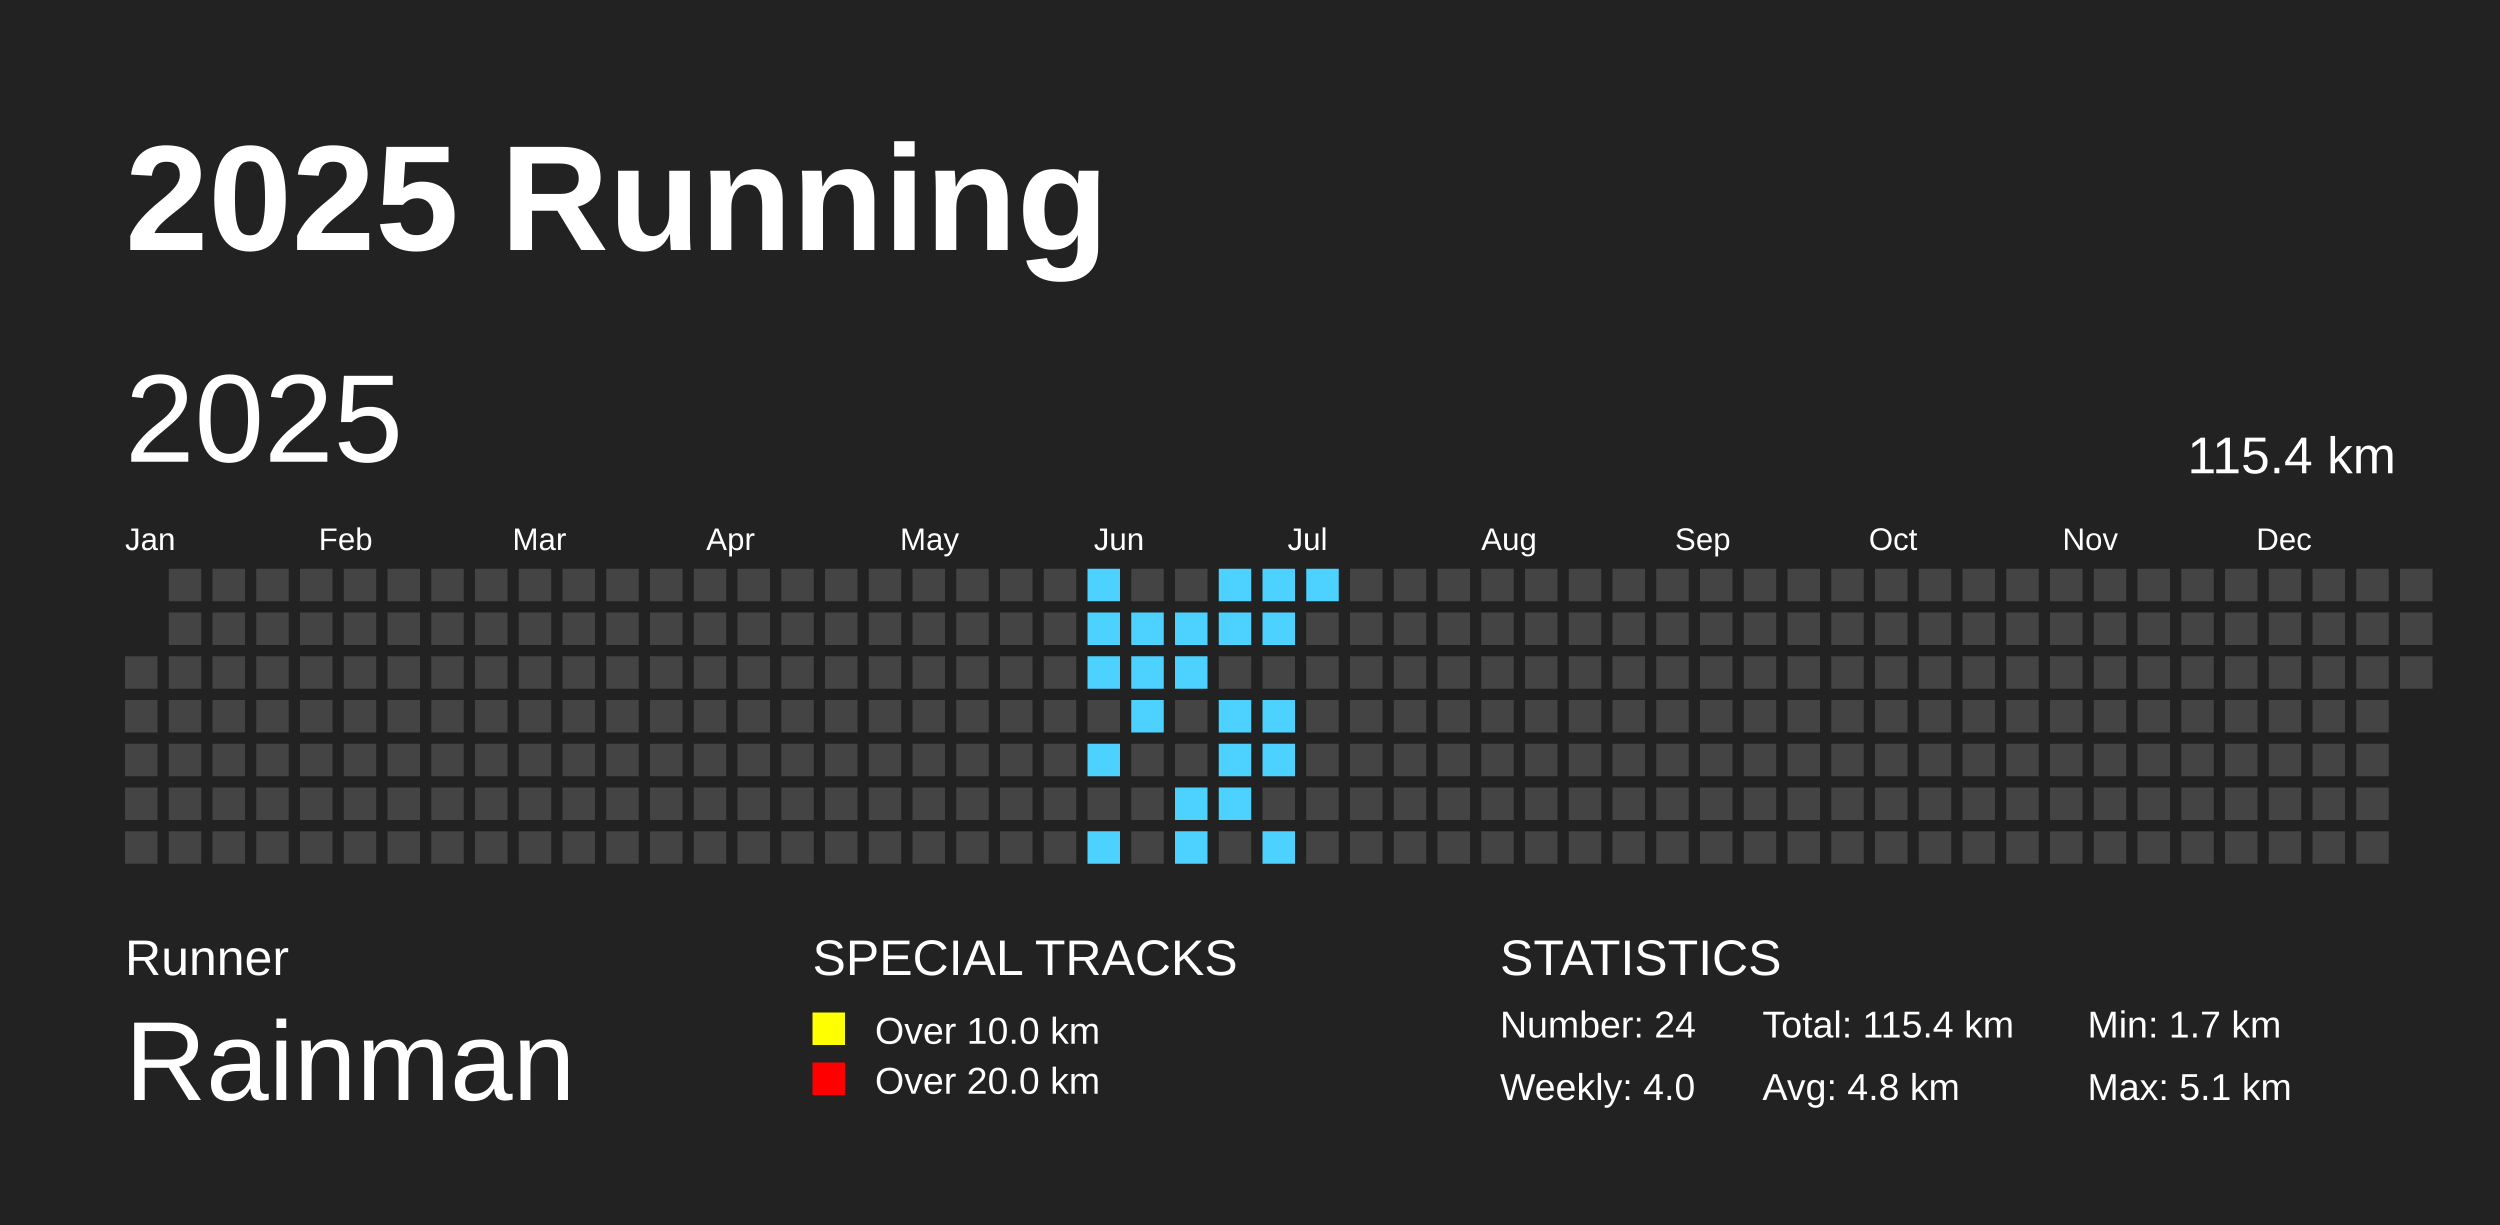
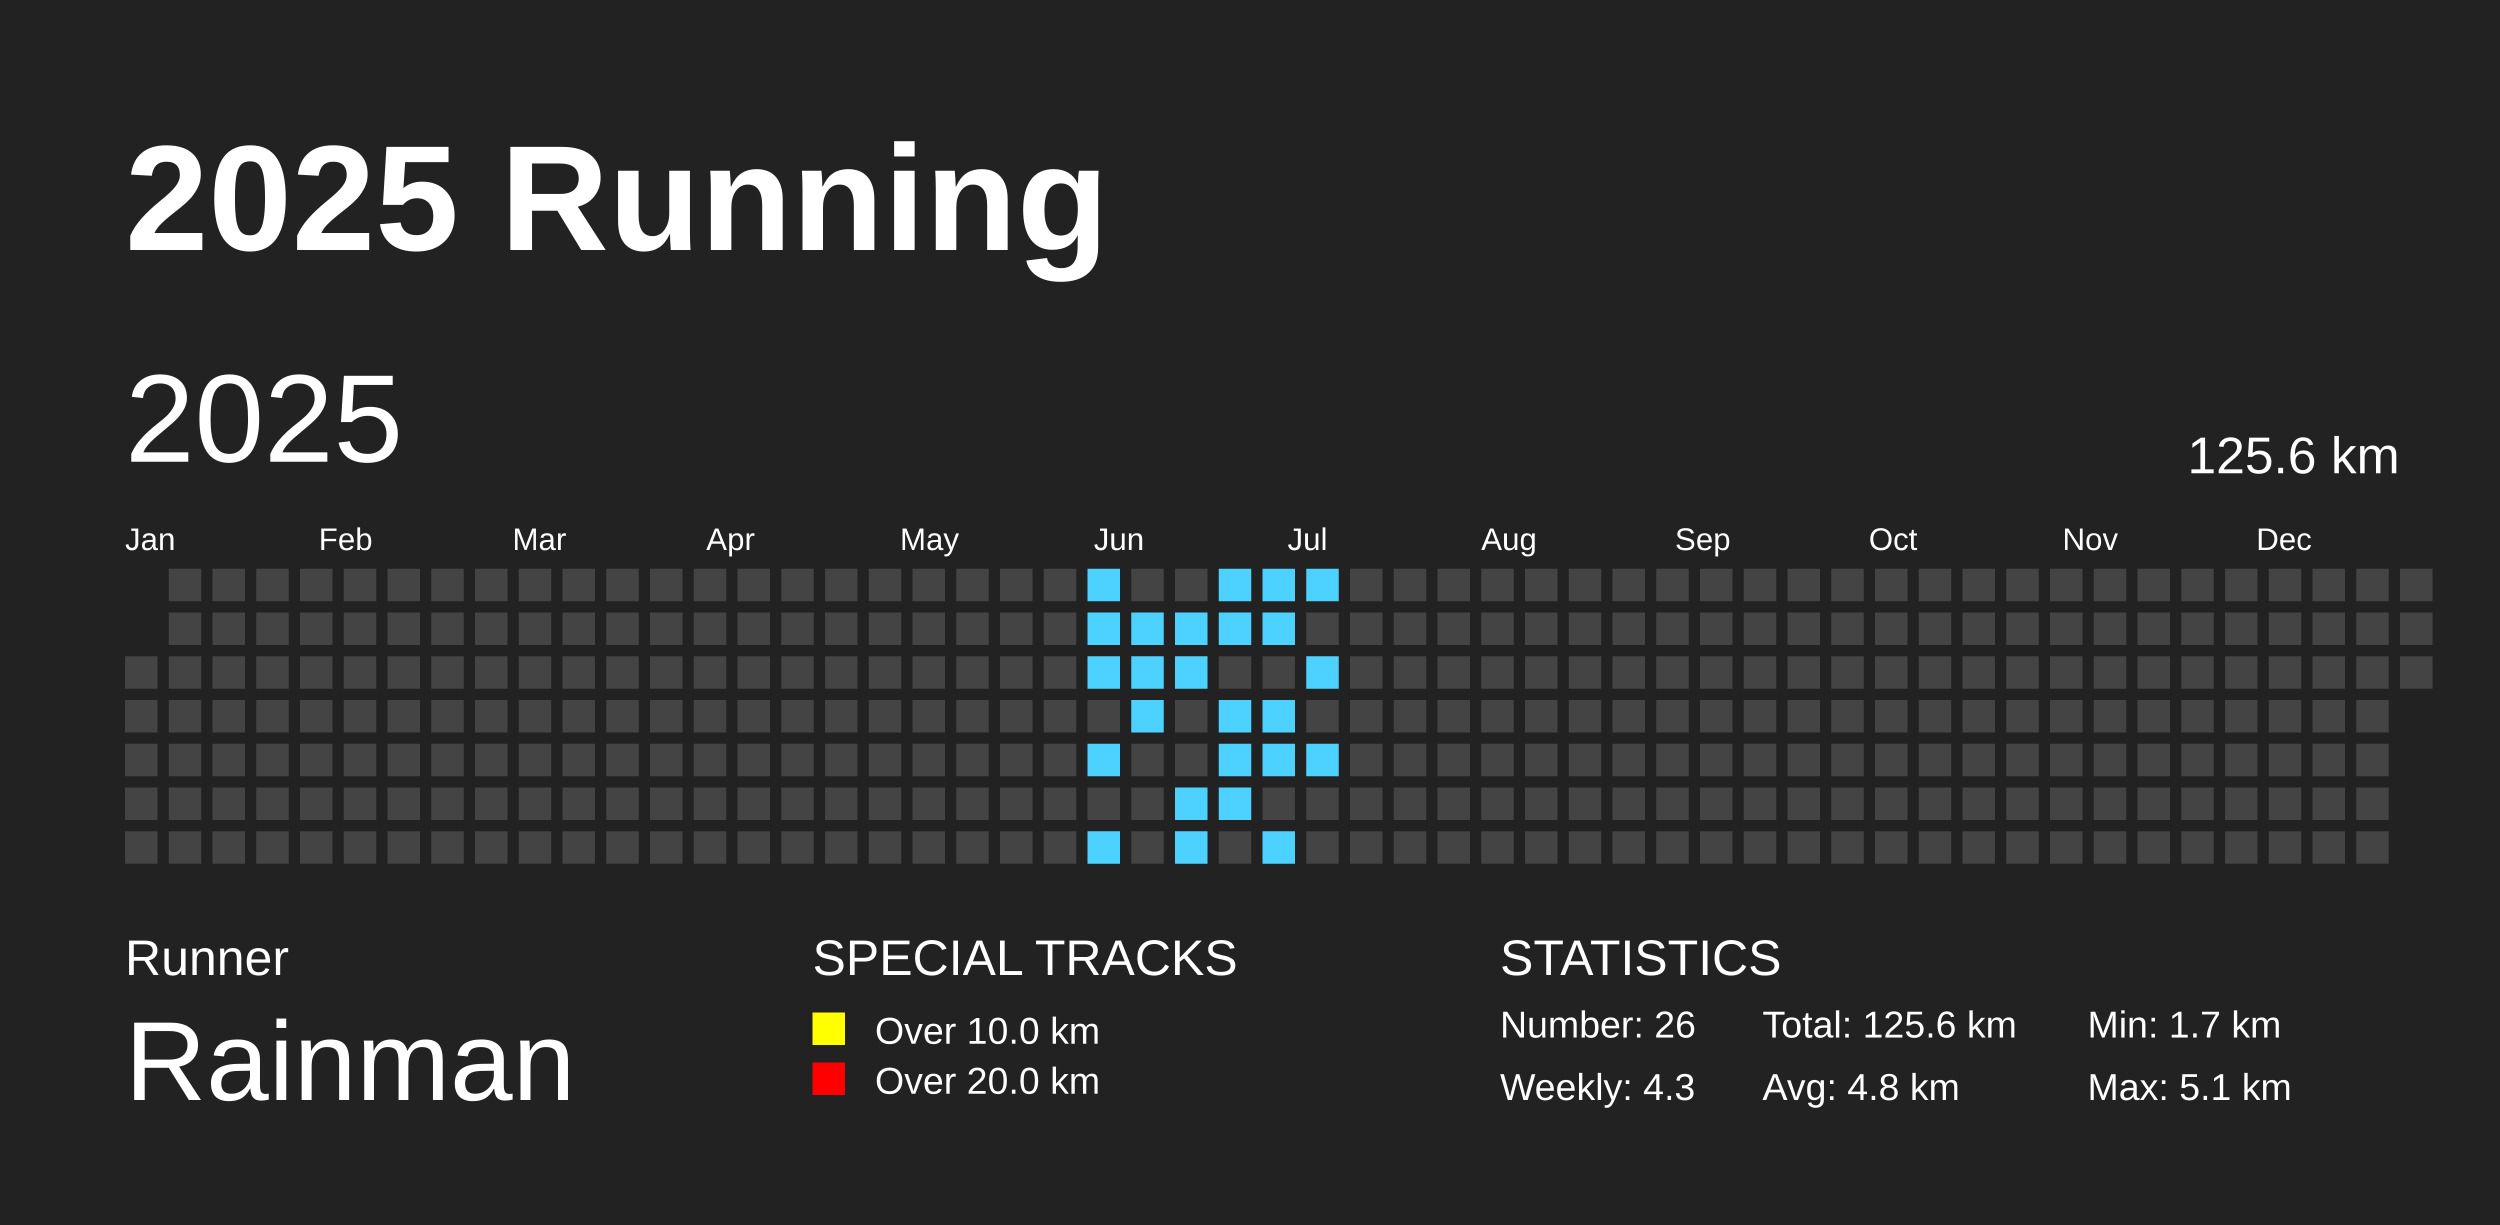
<svg xmlns="http://www.w3.org/2000/svg" baseProfile="full" height="98mm" version="1.1" viewBox="0,0,200,98" width="200mm">
  <defs />
  <rect fill="#222222" height="98" width="200" x="0" y="0" />
  <text fill="#FFFFFF" style="font-size:12px; font-family:Arial; font-weight:bold;" x="10" y="20">2025 Running</text>
  <text fill="#FFFFFF" style="font-size:4px; font-family:Arial" x="10" y="78">Runner</text>
  <text fill="#FFFFFF" style="font-size:9px; font-family:Arial" x="10" y="88">Rainman</text>
  <text fill="#FFFFFF" style="font-size:4px; font-family:Arial" x="65" y="78">SPECIAL TRACKS</text>
  <rect fill="yellow" height="2.6" width="2.6" x="65" y="81" />
  <text fill="#FFFFFF" style="font-size:3px; font-family:Arial" x="70" y="83.5">Over 10.0 km</text>
  <rect fill="red" height="2.6" width="2.6" x="65" y="85" />
  <text fill="#FFFFFF" style="font-size:3px; font-family:Arial" x="70" y="87.5">Over 20.0 km</text>
  <text fill="#FFFFFF" style="font-size:4px; font-family:Arial" x="120" y="78">STATISTICS</text>
-   <text fill="#FFFFFF" style="font-size:3px; font-family:Arial" x="120" y="83">Number: 24</text>
-   <text fill="#FFFFFF" style="font-size:3px; font-family:Arial" x="120" y="88">Weekly: 4.0</text>
-   <text fill="#FFFFFF" style="font-size:3px; font-family:Arial" x="141" y="83">Total: 115.4 km</text>
+   <text fill="#FFFFFF" style="font-size:3px; font-family:Arial" x="120" y="83">Number: 26</text>
+   <text fill="#FFFFFF" style="font-size:3px; font-family:Arial" x="120" y="88">Weekly: 4.3</text>
+   <text fill="#FFFFFF" style="font-size:3px; font-family:Arial" x="141" y="83">Total: 125.6 km</text>
  <text fill="#FFFFFF" style="font-size:3px; font-family:Arial" x="141" y="88">Avg: 4.8 km</text>
  <text fill="#FFFFFF" style="font-size:3px; font-family:Arial" x="167" y="83">Min: 1.7 km</text>
  <text fill="#FFFFFF" style="font-size:3px; font-family:Arial" x="167" y="88">Max: 5.1 km</text>
  <text dominant-baseline="hanging" fill="#FFFFFF" style="font-size:10.0px; font-family:Arial;" x="10" y="30">2025</text>
-   <text dominant-baseline="hanging" fill="#FFFFFF" style="font-size:4.125px; font-family:Arial;" x="175" y="35">115.4 km</text>
+   <text dominant-baseline="hanging" fill="#FFFFFF" style="font-size:4.125px; font-family:Arial;" x="175" y="35">125.6 km</text>
  <text fill="#FFFFFF" style="font-size:2.5px; font-family:Arial" x="10.0" y="44">Jan</text>
  <text fill="#FFFFFF" style="font-size:2.5px; font-family:Arial" x="25.5" y="44">Feb</text>
  <text fill="#FFFFFF" style="font-size:2.5px; font-family:Arial" x="41.0" y="44">Mar</text>
  <text fill="#FFFFFF" style="font-size:2.5px; font-family:Arial" x="56.5" y="44">Apr</text>
  <text fill="#FFFFFF" style="font-size:2.5px; font-family:Arial" x="72.0" y="44">May</text>
  <text fill="#FFFFFF" style="font-size:2.5px; font-family:Arial" x="87.5" y="44">Jun</text>
  <text fill="#FFFFFF" style="font-size:2.5px; font-family:Arial" x="103.0" y="44">Jul</text>
  <text fill="#FFFFFF" style="font-size:2.5px; font-family:Arial" x="118.5" y="44">Aug</text>
  <text fill="#FFFFFF" style="font-size:2.5px; font-family:Arial" x="134.0" y="44">Sep</text>
  <text fill="#FFFFFF" style="font-size:2.5px; font-family:Arial" x="149.5" y="44">Oct</text>
  <text fill="#FFFFFF" style="font-size:2.5px; font-family:Arial" x="165.0" y="44">Nov</text>
  <text fill="#FFFFFF" style="font-size:2.5px; font-family:Arial" x="180.5" y="44">Dec</text>
  <rect fill="#444444" height="2.6" width="2.6" x="10.0" y="52.5" />
  <rect fill="#444444" height="2.6" width="2.6" x="10.0" y="56.0" />
  <rect fill="#444444" height="2.6" width="2.6" x="10.0" y="59.5" />
  <rect fill="#444444" height="2.6" width="2.6" x="10.0" y="63.0" />
  <rect fill="#444444" height="2.6" width="2.6" x="10.0" y="66.5" />
  <rect fill="#444444" height="2.6" width="2.6" x="13.5" y="45.5" />
  <rect fill="#444444" height="2.6" width="2.6" x="13.5" y="49.0" />
  <rect fill="#444444" height="2.6" width="2.6" x="13.5" y="52.5" />
  <rect fill="#444444" height="2.6" width="2.6" x="13.5" y="56.0" />
  <rect fill="#444444" height="2.6" width="2.6" x="13.5" y="59.5" />
  <rect fill="#444444" height="2.6" width="2.6" x="13.5" y="63.0" />
  <rect fill="#444444" height="2.6" width="2.6" x="13.5" y="66.5" />
  <rect fill="#444444" height="2.6" width="2.6" x="17.0" y="45.5" />
  <rect fill="#444444" height="2.6" width="2.6" x="17.0" y="49.0" />
  <rect fill="#444444" height="2.6" width="2.6" x="17.0" y="52.5" />
  <rect fill="#444444" height="2.6" width="2.6" x="17.0" y="56.0" />
  <rect fill="#444444" height="2.6" width="2.6" x="17.0" y="59.5" />
  <rect fill="#444444" height="2.6" width="2.6" x="17.0" y="63.0" />
  <rect fill="#444444" height="2.6" width="2.6" x="17.0" y="66.5" />
  <rect fill="#444444" height="2.6" width="2.6" x="20.5" y="45.5" />
  <rect fill="#444444" height="2.6" width="2.6" x="20.5" y="49.0" />
  <rect fill="#444444" height="2.6" width="2.6" x="20.5" y="52.5" />
  <rect fill="#444444" height="2.6" width="2.6" x="20.5" y="56.0" />
  <rect fill="#444444" height="2.6" width="2.6" x="20.5" y="59.5" />
  <rect fill="#444444" height="2.6" width="2.6" x="20.5" y="63.0" />
  <rect fill="#444444" height="2.6" width="2.6" x="20.5" y="66.5" />
  <rect fill="#444444" height="2.6" width="2.6" x="24.0" y="45.5" />
  <rect fill="#444444" height="2.6" width="2.6" x="24.0" y="49.0" />
  <rect fill="#444444" height="2.6" width="2.6" x="24.0" y="52.5" />
  <rect fill="#444444" height="2.6" width="2.6" x="24.0" y="56.0" />
  <rect fill="#444444" height="2.6" width="2.6" x="24.0" y="59.5" />
  <rect fill="#444444" height="2.6" width="2.6" x="24.0" y="63.0" />
  <rect fill="#444444" height="2.6" width="2.6" x="24.0" y="66.5" />
  <rect fill="#444444" height="2.6" width="2.6" x="27.5" y="45.5" />
  <rect fill="#444444" height="2.6" width="2.6" x="27.5" y="49.0" />
  <rect fill="#444444" height="2.6" width="2.6" x="27.5" y="52.5" />
  <rect fill="#444444" height="2.6" width="2.6" x="27.5" y="56.0" />
  <rect fill="#444444" height="2.6" width="2.6" x="27.5" y="59.5" />
  <rect fill="#444444" height="2.6" width="2.6" x="27.5" y="63.0" />
  <rect fill="#444444" height="2.6" width="2.6" x="27.5" y="66.5" />
  <rect fill="#444444" height="2.6" width="2.6" x="31.0" y="45.5" />
  <rect fill="#444444" height="2.6" width="2.6" x="31.0" y="49.0" />
  <rect fill="#444444" height="2.6" width="2.6" x="31.0" y="52.5" />
  <rect fill="#444444" height="2.6" width="2.6" x="31.0" y="56.0" />
  <rect fill="#444444" height="2.6" width="2.6" x="31.0" y="59.5" />
  <rect fill="#444444" height="2.6" width="2.6" x="31.0" y="63.0" />
  <rect fill="#444444" height="2.6" width="2.6" x="31.0" y="66.5" />
  <rect fill="#444444" height="2.6" width="2.6" x="34.5" y="45.5" />
  <rect fill="#444444" height="2.6" width="2.6" x="34.5" y="49.0" />
  <rect fill="#444444" height="2.6" width="2.6" x="34.5" y="52.5" />
  <rect fill="#444444" height="2.6" width="2.6" x="34.5" y="56.0" />
  <rect fill="#444444" height="2.6" width="2.6" x="34.5" y="59.5" />
  <rect fill="#444444" height="2.6" width="2.6" x="34.5" y="63.0" />
  <rect fill="#444444" height="2.6" width="2.6" x="34.5" y="66.5" />
  <rect fill="#444444" height="2.6" width="2.6" x="38.0" y="45.5" />
  <rect fill="#444444" height="2.6" width="2.6" x="38.0" y="49.0" />
  <rect fill="#444444" height="2.6" width="2.6" x="38.0" y="52.5" />
  <rect fill="#444444" height="2.6" width="2.6" x="38.0" y="56.0" />
  <rect fill="#444444" height="2.6" width="2.6" x="38.0" y="59.5" />
  <rect fill="#444444" height="2.6" width="2.6" x="38.0" y="63.0" />
  <rect fill="#444444" height="2.6" width="2.6" x="38.0" y="66.5" />
  <rect fill="#444444" height="2.6" width="2.6" x="41.5" y="45.5" />
  <rect fill="#444444" height="2.6" width="2.6" x="41.5" y="49.0" />
  <rect fill="#444444" height="2.6" width="2.6" x="41.5" y="52.5" />
  <rect fill="#444444" height="2.6" width="2.6" x="41.5" y="56.0" />
  <rect fill="#444444" height="2.6" width="2.6" x="41.5" y="59.5" />
  <rect fill="#444444" height="2.6" width="2.6" x="41.5" y="63.0" />
  <rect fill="#444444" height="2.6" width="2.6" x="41.5" y="66.5" />
  <rect fill="#444444" height="2.6" width="2.6" x="45.0" y="45.5" />
  <rect fill="#444444" height="2.6" width="2.6" x="45.0" y="49.0" />
  <rect fill="#444444" height="2.6" width="2.6" x="45.0" y="52.5" />
  <rect fill="#444444" height="2.6" width="2.6" x="45.0" y="56.0" />
  <rect fill="#444444" height="2.6" width="2.6" x="45.0" y="59.5" />
  <rect fill="#444444" height="2.6" width="2.6" x="45.0" y="63.0" />
  <rect fill="#444444" height="2.6" width="2.6" x="45.0" y="66.5" />
  <rect fill="#444444" height="2.6" width="2.6" x="48.5" y="45.5" />
  <rect fill="#444444" height="2.6" width="2.6" x="48.5" y="49.0" />
  <rect fill="#444444" height="2.6" width="2.6" x="48.5" y="52.5" />
  <rect fill="#444444" height="2.6" width="2.6" x="48.5" y="56.0" />
  <rect fill="#444444" height="2.6" width="2.6" x="48.5" y="59.5" />
  <rect fill="#444444" height="2.6" width="2.6" x="48.5" y="63.0" />
  <rect fill="#444444" height="2.6" width="2.6" x="48.5" y="66.5" />
  <rect fill="#444444" height="2.6" width="2.6" x="52.0" y="45.5" />
  <rect fill="#444444" height="2.6" width="2.6" x="52.0" y="49.0" />
  <rect fill="#444444" height="2.6" width="2.6" x="52.0" y="52.5" />
  <rect fill="#444444" height="2.6" width="2.6" x="52.0" y="56.0" />
  <rect fill="#444444" height="2.6" width="2.6" x="52.0" y="59.5" />
  <rect fill="#444444" height="2.6" width="2.6" x="52.0" y="63.0" />
  <rect fill="#444444" height="2.6" width="2.6" x="52.0" y="66.5" />
  <rect fill="#444444" height="2.6" width="2.6" x="55.5" y="45.5" />
  <rect fill="#444444" height="2.6" width="2.6" x="55.5" y="49.0" />
  <rect fill="#444444" height="2.6" width="2.6" x="55.5" y="52.5" />
  <rect fill="#444444" height="2.6" width="2.6" x="55.5" y="56.0" />
  <rect fill="#444444" height="2.6" width="2.6" x="55.5" y="59.5" />
  <rect fill="#444444" height="2.6" width="2.6" x="55.5" y="63.0" />
  <rect fill="#444444" height="2.6" width="2.6" x="55.5" y="66.5" />
  <rect fill="#444444" height="2.6" width="2.6" x="59.0" y="45.5" />
  <rect fill="#444444" height="2.6" width="2.6" x="59.0" y="49.0" />
  <rect fill="#444444" height="2.6" width="2.6" x="59.0" y="52.5" />
  <rect fill="#444444" height="2.6" width="2.6" x="59.0" y="56.0" />
  <rect fill="#444444" height="2.6" width="2.6" x="59.0" y="59.5" />
  <rect fill="#444444" height="2.6" width="2.6" x="59.0" y="63.0" />
  <rect fill="#444444" height="2.6" width="2.6" x="59.0" y="66.5" />
  <rect fill="#444444" height="2.6" width="2.6" x="62.5" y="45.5" />
  <rect fill="#444444" height="2.6" width="2.6" x="62.5" y="49.0" />
  <rect fill="#444444" height="2.6" width="2.6" x="62.5" y="52.5" />
  <rect fill="#444444" height="2.6" width="2.6" x="62.5" y="56.0" />
  <rect fill="#444444" height="2.6" width="2.6" x="62.5" y="59.5" />
  <rect fill="#444444" height="2.6" width="2.6" x="62.5" y="63.0" />
  <rect fill="#444444" height="2.6" width="2.6" x="62.5" y="66.5" />
  <rect fill="#444444" height="2.6" width="2.6" x="66.0" y="45.5" />
  <rect fill="#444444" height="2.6" width="2.6" x="66.0" y="49.0" />
  <rect fill="#444444" height="2.6" width="2.6" x="66.0" y="52.5" />
  <rect fill="#444444" height="2.6" width="2.6" x="66.0" y="56.0" />
  <rect fill="#444444" height="2.6" width="2.6" x="66.0" y="59.5" />
  <rect fill="#444444" height="2.6" width="2.6" x="66.0" y="63.0" />
  <rect fill="#444444" height="2.6" width="2.6" x="66.0" y="66.5" />
  <rect fill="#444444" height="2.6" width="2.6" x="69.5" y="45.5" />
  <rect fill="#444444" height="2.6" width="2.6" x="69.5" y="49.0" />
  <rect fill="#444444" height="2.6" width="2.6" x="69.5" y="52.5" />
  <rect fill="#444444" height="2.6" width="2.6" x="69.5" y="56.0" />
  <rect fill="#444444" height="2.6" width="2.6" x="69.5" y="59.5" />
  <rect fill="#444444" height="2.6" width="2.6" x="69.5" y="63.0" />
  <rect fill="#444444" height="2.6" width="2.6" x="69.5" y="66.5" />
  <rect fill="#444444" height="2.6" width="2.6" x="73.0" y="45.5" />
  <rect fill="#444444" height="2.6" width="2.6" x="73.0" y="49.0" />
  <rect fill="#444444" height="2.6" width="2.6" x="73.0" y="52.5" />
  <rect fill="#444444" height="2.6" width="2.6" x="73.0" y="56.0" />
  <rect fill="#444444" height="2.6" width="2.6" x="73.0" y="59.5" />
  <rect fill="#444444" height="2.6" width="2.6" x="73.0" y="63.0" />
  <rect fill="#444444" height="2.6" width="2.6" x="73.0" y="66.5" />
  <rect fill="#444444" height="2.6" width="2.6" x="76.5" y="45.5" />
  <rect fill="#444444" height="2.6" width="2.6" x="76.5" y="49.0" />
  <rect fill="#444444" height="2.6" width="2.6" x="76.5" y="52.5" />
  <rect fill="#444444" height="2.6" width="2.6" x="76.5" y="56.0" />
  <rect fill="#444444" height="2.6" width="2.6" x="76.5" y="59.5" />
  <rect fill="#444444" height="2.6" width="2.6" x="76.5" y="63.0" />
  <rect fill="#444444" height="2.6" width="2.6" x="76.5" y="66.5" />
  <rect fill="#444444" height="2.6" width="2.6" x="80.0" y="45.5" />
  <rect fill="#444444" height="2.6" width="2.6" x="80.0" y="49.0" />
  <rect fill="#444444" height="2.6" width="2.6" x="80.0" y="52.5" />
  <rect fill="#444444" height="2.6" width="2.6" x="80.0" y="56.0" />
  <rect fill="#444444" height="2.6" width="2.6" x="80.0" y="59.5" />
  <rect fill="#444444" height="2.6" width="2.6" x="80.0" y="63.0" />
  <rect fill="#444444" height="2.6" width="2.6" x="80.0" y="66.5" />
  <rect fill="#444444" height="2.6" width="2.6" x="83.5" y="45.5" />
  <rect fill="#444444" height="2.6" width="2.6" x="83.5" y="49.0" />
  <rect fill="#444444" height="2.6" width="2.6" x="83.5" y="52.5" />
  <rect fill="#444444" height="2.6" width="2.6" x="83.5" y="56.0" />
  <rect fill="#444444" height="2.6" width="2.6" x="83.5" y="59.5" />
  <rect fill="#444444" height="2.6" width="2.6" x="83.5" y="63.0" />
  <rect fill="#444444" height="2.6" width="2.6" x="83.5" y="66.5" />
  <rect fill="#4DD2FF" height="2.6" width="2.6" x="87.0" y="45.5" />
  <rect fill="#4DD2FF" height="2.6" width="2.6" x="87.0" y="49.0" />
  <rect fill="#4DD2FF" height="2.6" width="2.6" x="87.0" y="52.5" />
  <rect fill="#444444" height="2.6" width="2.6" x="87.0" y="56.0" />
  <rect fill="#4DD2FF" height="2.6" width="2.6" x="87.0" y="59.5" />
  <rect fill="#444444" height="2.6" width="2.6" x="87.0" y="63.0" />
  <rect fill="#4DD2FF" height="2.6" width="2.6" x="87.0" y="66.5" />
  <rect fill="#444444" height="2.6" width="2.6" x="90.5" y="45.5" />
  <rect fill="#4DD2FF" height="2.6" width="2.6" x="90.5" y="49.0" />
  <rect fill="#4DD2FF" height="2.6" width="2.6" x="90.5" y="52.5" />
  <rect fill="#4DD2FF" height="2.6" width="2.6" x="90.5" y="56.0" />
  <rect fill="#444444" height="2.6" width="2.6" x="90.5" y="59.5" />
  <rect fill="#444444" height="2.6" width="2.6" x="90.5" y="63.0" />
  <rect fill="#444444" height="2.6" width="2.6" x="90.5" y="66.5" />
  <rect fill="#444444" height="2.6" width="2.6" x="94.0" y="45.5" />
  <rect fill="#4DD2FF" height="2.6" width="2.6" x="94.0" y="49.0" />
  <rect fill="#4DD2FF" height="2.6" width="2.6" x="94.0" y="52.5" />
  <rect fill="#444444" height="2.6" width="2.6" x="94.0" y="56.0" />
  <rect fill="#444444" height="2.6" width="2.6" x="94.0" y="59.5" />
  <rect fill="#4DD2FF" height="2.6" width="2.6" x="94.0" y="63.0" />
  <rect fill="#4DD2FF" height="2.6" width="2.6" x="94.0" y="66.5" />
  <rect fill="#4DD2FF" height="2.6" width="2.6" x="97.5" y="45.5" />
  <rect fill="#4DD2FF" height="2.6" width="2.6" x="97.5" y="49.0" />
  <rect fill="#444444" height="2.6" width="2.6" x="97.5" y="52.5" />
  <rect fill="#4DD2FF" height="2.6" width="2.6" x="97.5" y="56.0" />
  <rect fill="#4DD2FF" height="2.6" width="2.6" x="97.5" y="59.5" />
  <rect fill="#4DD2FF" height="2.6" width="2.6" x="97.5" y="63.0" />
  <rect fill="#444444" height="2.6" width="2.6" x="97.5" y="66.5" />
  <rect fill="#4DD2FF" height="2.6" width="2.6" x="101.0" y="45.5" />
  <rect fill="#4DD2FF" height="2.6" width="2.6" x="101.0" y="49.0" />
  <rect fill="#444444" height="2.6" width="2.6" x="101.0" y="52.5" />
  <rect fill="#4DD2FF" height="2.6" width="2.6" x="101.0" y="56.0" />
  <rect fill="#4DD2FF" height="2.6" width="2.6" x="101.0" y="59.5" />
  <rect fill="#444444" height="2.6" width="2.6" x="101.0" y="63.0" />
  <rect fill="#4DD2FF" height="2.6" width="2.6" x="101.0" y="66.5" />
  <rect fill="#4DD2FF" height="2.6" width="2.6" x="104.5" y="45.5" />
  <rect fill="#444444" height="2.6" width="2.6" x="104.5" y="49.0" />
-   <rect fill="#444444" height="2.6" width="2.6" x="104.5" y="52.5" />
+   <rect fill="#4DD2FF" height="2.6" width="2.6" x="104.5" y="52.5" />
  <rect fill="#444444" height="2.6" width="2.6" x="104.5" y="56.0" />
-   <rect fill="#444444" height="2.6" width="2.6" x="104.5" y="59.5" />
+   <rect fill="#4DD2FF" height="2.6" width="2.6" x="104.5" y="59.5" />
  <rect fill="#444444" height="2.6" width="2.6" x="104.5" y="63.0" />
  <rect fill="#444444" height="2.6" width="2.6" x="104.5" y="66.5" />
  <rect fill="#444444" height="2.6" width="2.6" x="108.0" y="45.5" />
  <rect fill="#444444" height="2.6" width="2.6" x="108.0" y="49.0" />
  <rect fill="#444444" height="2.6" width="2.6" x="108.0" y="52.5" />
  <rect fill="#444444" height="2.6" width="2.6" x="108.0" y="56.0" />
  <rect fill="#444444" height="2.6" width="2.6" x="108.0" y="59.5" />
  <rect fill="#444444" height="2.6" width="2.6" x="108.0" y="63.0" />
  <rect fill="#444444" height="2.6" width="2.6" x="108.0" y="66.5" />
  <rect fill="#444444" height="2.6" width="2.6" x="111.5" y="45.5" />
  <rect fill="#444444" height="2.6" width="2.6" x="111.5" y="49.0" />
  <rect fill="#444444" height="2.6" width="2.6" x="111.5" y="52.5" />
  <rect fill="#444444" height="2.6" width="2.6" x="111.5" y="56.0" />
  <rect fill="#444444" height="2.6" width="2.6" x="111.5" y="59.5" />
  <rect fill="#444444" height="2.6" width="2.6" x="111.5" y="63.0" />
  <rect fill="#444444" height="2.6" width="2.6" x="111.5" y="66.5" />
  <rect fill="#444444" height="2.6" width="2.6" x="115.0" y="45.5" />
  <rect fill="#444444" height="2.6" width="2.6" x="115.0" y="49.0" />
  <rect fill="#444444" height="2.6" width="2.6" x="115.0" y="52.5" />
  <rect fill="#444444" height="2.6" width="2.6" x="115.0" y="56.0" />
  <rect fill="#444444" height="2.6" width="2.6" x="115.0" y="59.5" />
  <rect fill="#444444" height="2.6" width="2.6" x="115.0" y="63.0" />
  <rect fill="#444444" height="2.6" width="2.6" x="115.0" y="66.5" />
  <rect fill="#444444" height="2.6" width="2.6" x="118.5" y="45.5" />
  <rect fill="#444444" height="2.6" width="2.6" x="118.5" y="49.0" />
  <rect fill="#444444" height="2.6" width="2.6" x="118.5" y="52.5" />
  <rect fill="#444444" height="2.6" width="2.6" x="118.5" y="56.0" />
  <rect fill="#444444" height="2.6" width="2.6" x="118.5" y="59.5" />
  <rect fill="#444444" height="2.6" width="2.6" x="118.5" y="63.0" />
  <rect fill="#444444" height="2.6" width="2.6" x="118.5" y="66.5" />
  <rect fill="#444444" height="2.6" width="2.6" x="122.0" y="45.5" />
  <rect fill="#444444" height="2.6" width="2.6" x="122.0" y="49.0" />
  <rect fill="#444444" height="2.6" width="2.6" x="122.0" y="52.5" />
  <rect fill="#444444" height="2.6" width="2.6" x="122.0" y="56.0" />
  <rect fill="#444444" height="2.6" width="2.6" x="122.0" y="59.5" />
  <rect fill="#444444" height="2.6" width="2.6" x="122.0" y="63.0" />
  <rect fill="#444444" height="2.6" width="2.6" x="122.0" y="66.5" />
  <rect fill="#444444" height="2.6" width="2.6" x="125.5" y="45.5" />
  <rect fill="#444444" height="2.6" width="2.6" x="125.5" y="49.0" />
  <rect fill="#444444" height="2.6" width="2.6" x="125.5" y="52.5" />
  <rect fill="#444444" height="2.6" width="2.6" x="125.5" y="56.0" />
  <rect fill="#444444" height="2.6" width="2.6" x="125.5" y="59.5" />
  <rect fill="#444444" height="2.6" width="2.6" x="125.5" y="63.0" />
  <rect fill="#444444" height="2.6" width="2.6" x="125.5" y="66.5" />
  <rect fill="#444444" height="2.6" width="2.6" x="129.0" y="45.5" />
  <rect fill="#444444" height="2.6" width="2.6" x="129.0" y="49.0" />
  <rect fill="#444444" height="2.6" width="2.6" x="129.0" y="52.5" />
  <rect fill="#444444" height="2.6" width="2.6" x="129.0" y="56.0" />
  <rect fill="#444444" height="2.6" width="2.6" x="129.0" y="59.5" />
  <rect fill="#444444" height="2.6" width="2.6" x="129.0" y="63.0" />
  <rect fill="#444444" height="2.6" width="2.6" x="129.0" y="66.5" />
  <rect fill="#444444" height="2.6" width="2.6" x="132.5" y="45.5" />
  <rect fill="#444444" height="2.6" width="2.6" x="132.5" y="49.0" />
  <rect fill="#444444" height="2.6" width="2.6" x="132.5" y="52.5" />
  <rect fill="#444444" height="2.6" width="2.6" x="132.5" y="56.0" />
  <rect fill="#444444" height="2.6" width="2.6" x="132.5" y="59.5" />
  <rect fill="#444444" height="2.6" width="2.6" x="132.5" y="63.0" />
  <rect fill="#444444" height="2.6" width="2.6" x="132.5" y="66.5" />
  <rect fill="#444444" height="2.6" width="2.6" x="136.0" y="45.5" />
  <rect fill="#444444" height="2.6" width="2.6" x="136.0" y="49.0" />
  <rect fill="#444444" height="2.6" width="2.6" x="136.0" y="52.5" />
  <rect fill="#444444" height="2.6" width="2.6" x="136.0" y="56.0" />
  <rect fill="#444444" height="2.6" width="2.6" x="136.0" y="59.5" />
  <rect fill="#444444" height="2.6" width="2.6" x="136.0" y="63.0" />
  <rect fill="#444444" height="2.6" width="2.6" x="136.0" y="66.5" />
  <rect fill="#444444" height="2.6" width="2.6" x="139.5" y="45.5" />
  <rect fill="#444444" height="2.6" width="2.6" x="139.5" y="49.0" />
  <rect fill="#444444" height="2.6" width="2.6" x="139.5" y="52.5" />
  <rect fill="#444444" height="2.6" width="2.6" x="139.5" y="56.0" />
  <rect fill="#444444" height="2.6" width="2.6" x="139.5" y="59.5" />
  <rect fill="#444444" height="2.6" width="2.6" x="139.5" y="63.0" />
  <rect fill="#444444" height="2.6" width="2.6" x="139.5" y="66.5" />
  <rect fill="#444444" height="2.6" width="2.6" x="143.0" y="45.5" />
  <rect fill="#444444" height="2.6" width="2.6" x="143.0" y="49.0" />
  <rect fill="#444444" height="2.6" width="2.6" x="143.0" y="52.5" />
  <rect fill="#444444" height="2.6" width="2.6" x="143.0" y="56.0" />
  <rect fill="#444444" height="2.6" width="2.6" x="143.0" y="59.5" />
  <rect fill="#444444" height="2.6" width="2.6" x="143.0" y="63.0" />
  <rect fill="#444444" height="2.6" width="2.6" x="143.0" y="66.5" />
  <rect fill="#444444" height="2.6" width="2.6" x="146.5" y="45.5" />
  <rect fill="#444444" height="2.6" width="2.6" x="146.5" y="49.0" />
  <rect fill="#444444" height="2.6" width="2.6" x="146.5" y="52.5" />
  <rect fill="#444444" height="2.6" width="2.6" x="146.5" y="56.0" />
  <rect fill="#444444" height="2.6" width="2.6" x="146.5" y="59.5" />
  <rect fill="#444444" height="2.6" width="2.6" x="146.5" y="63.0" />
  <rect fill="#444444" height="2.6" width="2.6" x="146.5" y="66.5" />
  <rect fill="#444444" height="2.6" width="2.6" x="150.0" y="45.5" />
  <rect fill="#444444" height="2.6" width="2.6" x="150.0" y="49.0" />
  <rect fill="#444444" height="2.6" width="2.6" x="150.0" y="52.5" />
  <rect fill="#444444" height="2.6" width="2.6" x="150.0" y="56.0" />
  <rect fill="#444444" height="2.6" width="2.6" x="150.0" y="59.5" />
  <rect fill="#444444" height="2.6" width="2.6" x="150.0" y="63.0" />
  <rect fill="#444444" height="2.6" width="2.6" x="150.0" y="66.5" />
  <rect fill="#444444" height="2.6" width="2.6" x="153.5" y="45.5" />
  <rect fill="#444444" height="2.6" width="2.6" x="153.5" y="49.0" />
  <rect fill="#444444" height="2.6" width="2.6" x="153.5" y="52.5" />
  <rect fill="#444444" height="2.6" width="2.6" x="153.5" y="56.0" />
  <rect fill="#444444" height="2.6" width="2.6" x="153.5" y="59.5" />
  <rect fill="#444444" height="2.6" width="2.6" x="153.5" y="63.0" />
  <rect fill="#444444" height="2.6" width="2.6" x="153.5" y="66.5" />
  <rect fill="#444444" height="2.6" width="2.6" x="157.0" y="45.5" />
  <rect fill="#444444" height="2.6" width="2.6" x="157.0" y="49.0" />
  <rect fill="#444444" height="2.6" width="2.6" x="157.0" y="52.5" />
  <rect fill="#444444" height="2.6" width="2.6" x="157.0" y="56.0" />
  <rect fill="#444444" height="2.6" width="2.6" x="157.0" y="59.5" />
  <rect fill="#444444" height="2.6" width="2.6" x="157.0" y="63.0" />
  <rect fill="#444444" height="2.6" width="2.6" x="157.0" y="66.5" />
  <rect fill="#444444" height="2.6" width="2.6" x="160.5" y="45.5" />
  <rect fill="#444444" height="2.6" width="2.6" x="160.5" y="49.0" />
  <rect fill="#444444" height="2.6" width="2.6" x="160.5" y="52.5" />
  <rect fill="#444444" height="2.6" width="2.6" x="160.5" y="56.0" />
  <rect fill="#444444" height="2.6" width="2.6" x="160.5" y="59.5" />
  <rect fill="#444444" height="2.6" width="2.6" x="160.5" y="63.0" />
  <rect fill="#444444" height="2.6" width="2.6" x="160.5" y="66.5" />
  <rect fill="#444444" height="2.6" width="2.6" x="164.0" y="45.5" />
  <rect fill="#444444" height="2.6" width="2.6" x="164.0" y="49.0" />
  <rect fill="#444444" height="2.6" width="2.6" x="164.0" y="52.5" />
  <rect fill="#444444" height="2.6" width="2.6" x="164.0" y="56.0" />
  <rect fill="#444444" height="2.6" width="2.6" x="164.0" y="59.5" />
  <rect fill="#444444" height="2.6" width="2.6" x="164.0" y="63.0" />
  <rect fill="#444444" height="2.6" width="2.6" x="164.0" y="66.5" />
  <rect fill="#444444" height="2.6" width="2.6" x="167.5" y="45.5" />
  <rect fill="#444444" height="2.6" width="2.6" x="167.5" y="49.0" />
  <rect fill="#444444" height="2.6" width="2.6" x="167.5" y="52.5" />
  <rect fill="#444444" height="2.6" width="2.6" x="167.5" y="56.0" />
  <rect fill="#444444" height="2.6" width="2.6" x="167.5" y="59.5" />
  <rect fill="#444444" height="2.6" width="2.6" x="167.5" y="63.0" />
  <rect fill="#444444" height="2.6" width="2.6" x="167.5" y="66.5" />
  <rect fill="#444444" height="2.6" width="2.6" x="171.0" y="45.5" />
  <rect fill="#444444" height="2.6" width="2.6" x="171.0" y="49.0" />
  <rect fill="#444444" height="2.6" width="2.6" x="171.0" y="52.5" />
  <rect fill="#444444" height="2.6" width="2.6" x="171.0" y="56.0" />
  <rect fill="#444444" height="2.6" width="2.6" x="171.0" y="59.5" />
  <rect fill="#444444" height="2.6" width="2.6" x="171.0" y="63.0" />
  <rect fill="#444444" height="2.6" width="2.6" x="171.0" y="66.5" />
  <rect fill="#444444" height="2.6" width="2.6" x="174.5" y="45.5" />
  <rect fill="#444444" height="2.6" width="2.6" x="174.5" y="49.0" />
  <rect fill="#444444" height="2.6" width="2.6" x="174.5" y="52.5" />
  <rect fill="#444444" height="2.6" width="2.6" x="174.5" y="56.0" />
  <rect fill="#444444" height="2.6" width="2.6" x="174.5" y="59.5" />
  <rect fill="#444444" height="2.6" width="2.6" x="174.5" y="63.0" />
  <rect fill="#444444" height="2.6" width="2.6" x="174.5" y="66.5" />
  <rect fill="#444444" height="2.6" width="2.6" x="178.0" y="45.5" />
  <rect fill="#444444" height="2.6" width="2.6" x="178.0" y="49.0" />
  <rect fill="#444444" height="2.6" width="2.6" x="178.0" y="52.5" />
  <rect fill="#444444" height="2.6" width="2.6" x="178.0" y="56.0" />
  <rect fill="#444444" height="2.6" width="2.6" x="178.0" y="59.5" />
  <rect fill="#444444" height="2.6" width="2.6" x="178.0" y="63.0" />
  <rect fill="#444444" height="2.6" width="2.6" x="178.0" y="66.5" />
  <rect fill="#444444" height="2.6" width="2.6" x="181.5" y="45.5" />
  <rect fill="#444444" height="2.6" width="2.6" x="181.5" y="49.0" />
  <rect fill="#444444" height="2.6" width="2.6" x="181.5" y="52.5" />
  <rect fill="#444444" height="2.6" width="2.6" x="181.5" y="56.0" />
  <rect fill="#444444" height="2.6" width="2.6" x="181.5" y="59.5" />
  <rect fill="#444444" height="2.6" width="2.6" x="181.5" y="63.0" />
  <rect fill="#444444" height="2.6" width="2.6" x="181.5" y="66.5" />
  <rect fill="#444444" height="2.6" width="2.6" x="185.0" y="45.5" />
  <rect fill="#444444" height="2.6" width="2.6" x="185.0" y="49.0" />
  <rect fill="#444444" height="2.6" width="2.6" x="185.0" y="52.5" />
  <rect fill="#444444" height="2.6" width="2.6" x="185.0" y="56.0" />
  <rect fill="#444444" height="2.6" width="2.6" x="185.0" y="59.5" />
  <rect fill="#444444" height="2.6" width="2.6" x="185.0" y="63.0" />
  <rect fill="#444444" height="2.6" width="2.6" x="185.0" y="66.5" />
  <rect fill="#444444" height="2.6" width="2.6" x="188.5" y="45.5" />
  <rect fill="#444444" height="2.6" width="2.6" x="188.5" y="49.0" />
  <rect fill="#444444" height="2.6" width="2.6" x="188.5" y="52.5" />
  <rect fill="#444444" height="2.6" width="2.6" x="188.5" y="56.0" />
  <rect fill="#444444" height="2.6" width="2.6" x="188.5" y="59.5" />
  <rect fill="#444444" height="2.6" width="2.6" x="188.5" y="63.0" />
  <rect fill="#444444" height="2.6" width="2.6" x="188.5" y="66.5" />
  <rect fill="#444444" height="2.6" width="2.6" x="192.0" y="45.5" />
  <rect fill="#444444" height="2.6" width="2.6" x="192.0" y="49.0" />
  <rect fill="#444444" height="2.6" width="2.6" x="192.0" y="52.5" />
</svg>
